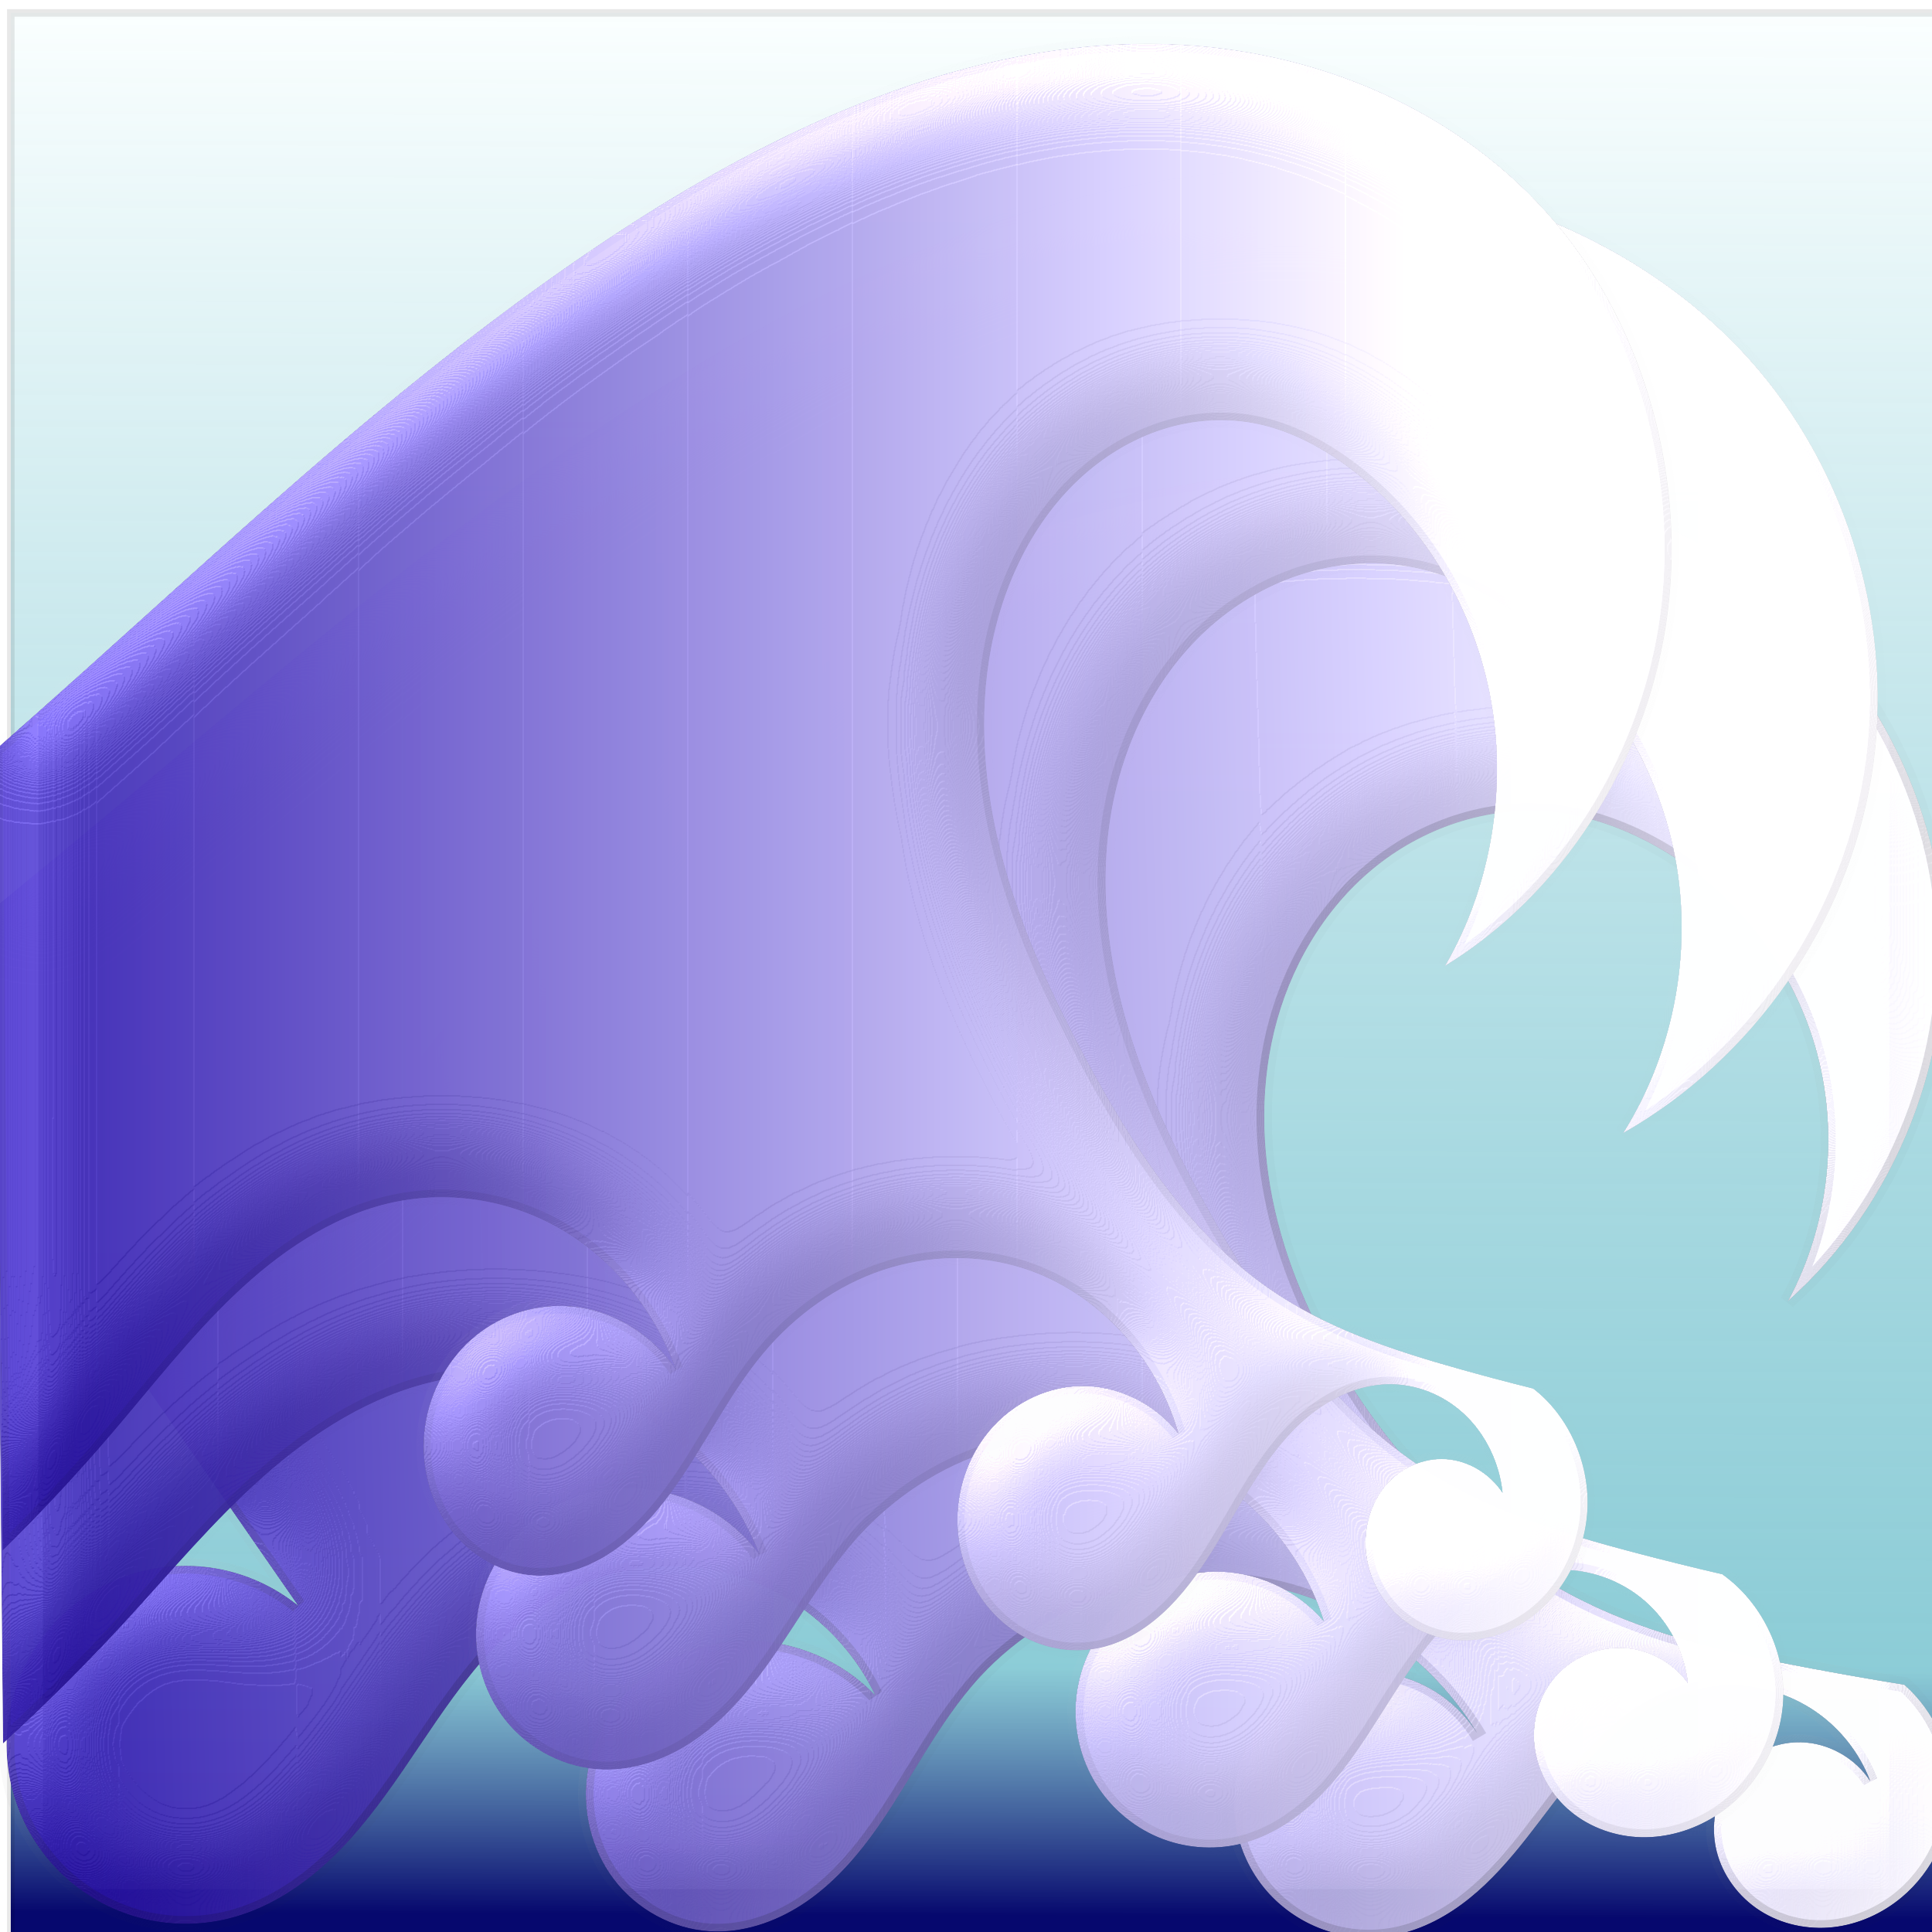
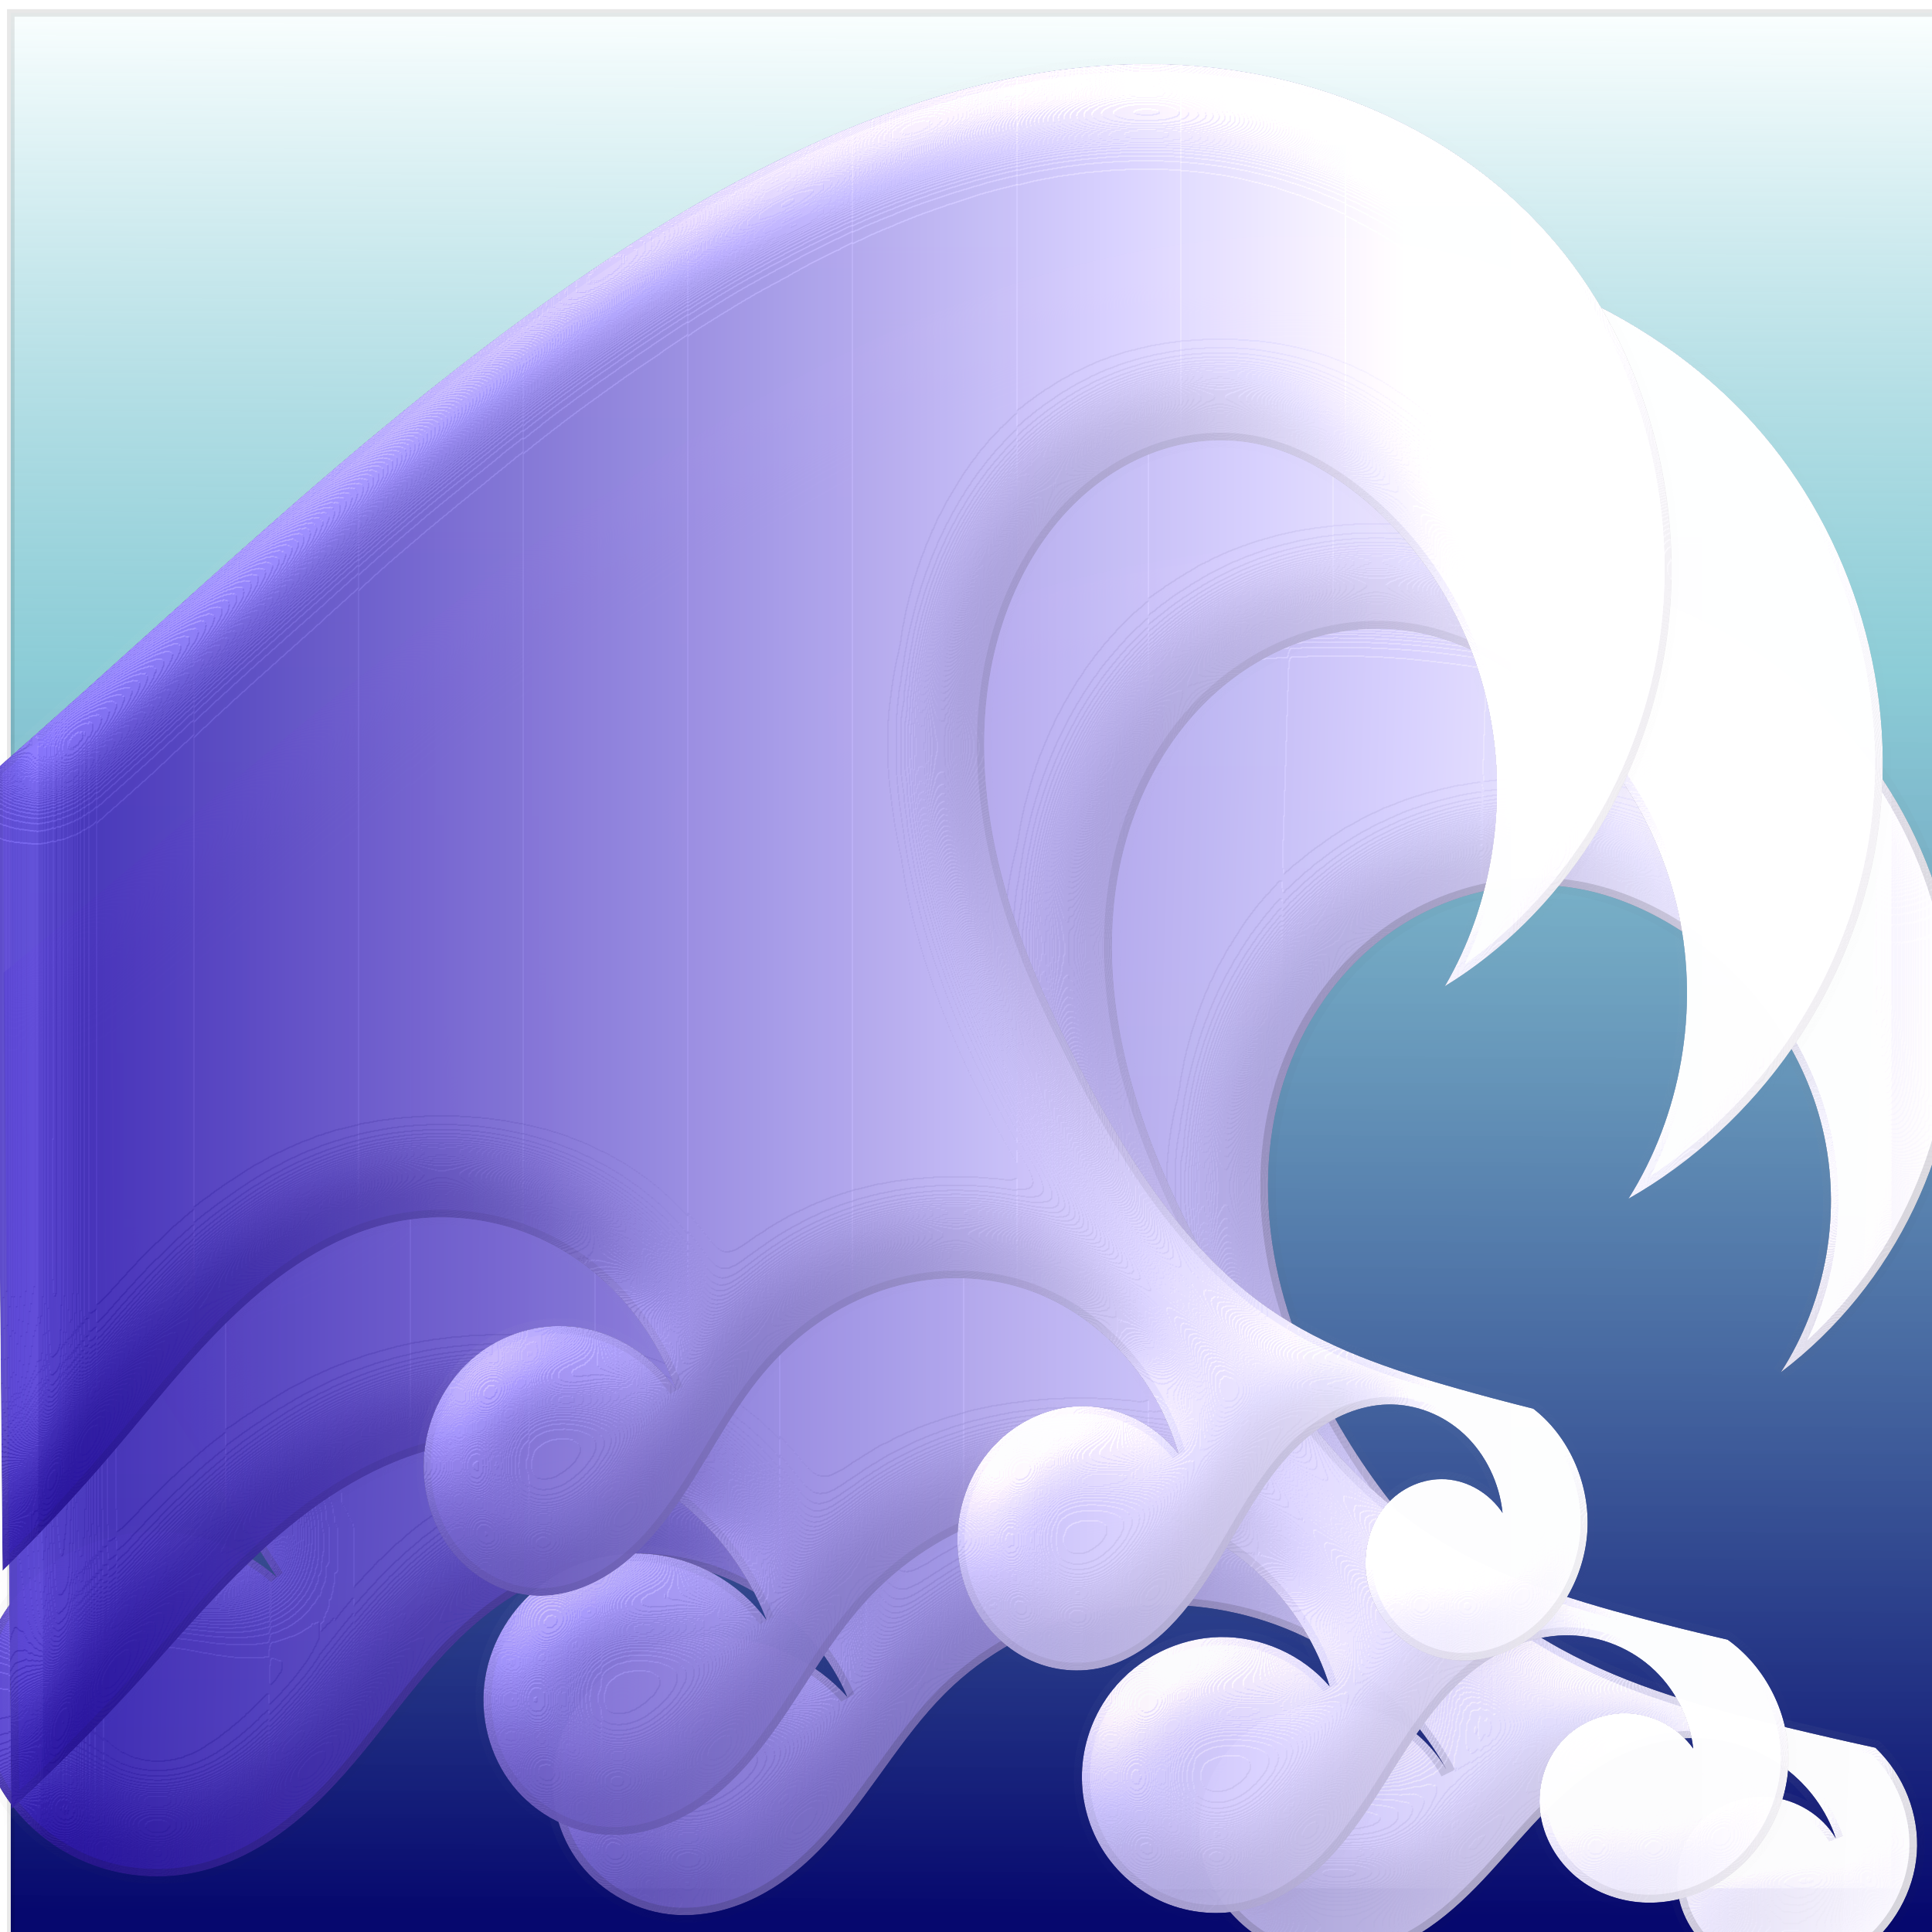
<svg xmlns="http://www.w3.org/2000/svg" xmlns:xlink="http://www.w3.org/1999/xlink" version="1.1" id="svg2" height="256" width="256">
  <defs id="defs4">
    <linearGradient id="linearGradient3977">
      <stop style="stop-color:#00026a;stop-opacity:0.977;" offset="0" id="stop3979" />
-       <stop id="stop3987" offset="0.13" style="stop-color:#6ebfcc;stop-opacity:0.792;" />
+       <stop id="stop3987" offset="0.652" style="stop-color:#6ebfcc;stop-opacity:0.792;" />
      <stop style="stop-color:#fbffff;stop-opacity:1;" offset="1" id="stop3981" />
    </linearGradient>
    <linearGradient id="linearGradient10390">
      <stop style="stop-color:#180297;stop-opacity:0.954;" offset="0" id="stop10392" />
      <stop style="stop-color:#fdfbff;stop-opacity:0.992;" offset="1" id="stop10394" />
    </linearGradient>
    <linearGradient id="linearGradient8756">
      <stop style="stop-color:#204a87;stop-opacity:1;" offset="0" id="stop8758" />
      <stop style="stop-color:#204a87;stop-opacity:0;" offset="1" id="stop8760" />
    </linearGradient>
    <linearGradient id="linearGradient3621">
      <stop style="stop-color:#39229a;stop-opacity:1;" offset="0" id="stop3623" />
      <stop style="stop-color:#f1f6fc;stop-opacity:0;" offset="1" id="stop3625" />
    </linearGradient>
    <linearGradient spreadMethod="pad" gradientUnits="userSpaceOnUse" y2="607.013" x2="567.643" y1="607.013" x1="80.929" id="linearGradient3619" xlink:href="#linearGradient3621" />
    <linearGradient gradientTransform="matrix(0.9354397,0,0,0.9231594,56.65026,50.92404)" y2="607.013" x2="567.643" y1="607.013" x1="80.929" spreadMethod="pad" gradientUnits="userSpaceOnUse" id="linearGradient3661" xlink:href="#linearGradient3621" />
    <linearGradient y2="607.013" x2="567.643" y1="607.013" x1="80.929" spreadMethod="pad" gradientTransform="matrix(0.9354397,0,0,0.9231594,263.7931,13.78118)" gradientUnits="userSpaceOnUse" id="linearGradient3887" xlink:href="#linearGradient3621" />
    <linearGradient gradientTransform="translate(120,-4.1349623e-8)" y2="607.013" x2="567.643" y1="607.013" x1="80.929" spreadMethod="pad" gradientUnits="userSpaceOnUse" id="linearGradient3889" xlink:href="#linearGradient3621" />
    <linearGradient y2="607.013" x2="567.643" y1="607.013" x1="80.929" spreadMethod="pad" gradientTransform="translate(1.6773139e-7,-31.42857)" gradientUnits="userSpaceOnUse" id="linearGradient4622" xlink:href="#linearGradient3621" />
    <linearGradient y2="607.013" x2="567.643" y1="607.013" x1="80.929" spreadMethod="pad" gradientTransform="matrix(0.9354397,0,0,0.9231594,143.7931,-17.64739)" gradientUnits="userSpaceOnUse" id="linearGradient4624" xlink:href="#linearGradient3621" />
    <filter id="filter8348" color-interpolation-filters="sRGB">
      <feGaussianBlur id="feGaussianBlur8350" result="result0" in="SourceAlpha" stdDeviation="6" />
      <feSpecularLighting id="feSpecularLighting8352" specularExponent="25" specularConstant="1" surfaceScale="10" lighting-color="#ffffff" result="result1" in="result0">
        <feDistantLight id="feDistantLight8354" azimuth="235" elevation="45" />
      </feSpecularLighting>
      <feComposite id="feComposite8356" in2="result1" k3="1" k2="1" operator="arithmetic" result="result4" in="SourceGraphic" k1="0" k4="0" />
      <feComposite id="feComposite8358" in2="SourceAlpha" operator="in" result="result2" in="result4" />
    </filter>
    <linearGradient xlink:href="#linearGradient10390" id="linearGradient10396" x1="-28.259" y1="737.336" x2="703.925" y2="737.336" gradientUnits="userSpaceOnUse" gradientTransform="matrix(0.3464367,-0.00936413,0.00869296,0.3216059,-18.08469,720.4168)" />
    <linearGradient xlink:href="#linearGradient10390" id="linearGradient2850" gradientUnits="userSpaceOnUse" x1="-28.259" y1="737.336" x2="703.925" y2="737.336" gradientTransform="matrix(0.3242423,0,0,0.367203,-18.85652,655.9993)" spreadMethod="pad" />
-     <linearGradient xlink:href="#linearGradient3977" id="linearGradient3983" x1="129.5" y1="253.857" x2="130.5" y2="1" gradientUnits="userSpaceOnUse" />
+     <linearGradient xlink:href="#linearGradient3977" id="linearGradient3983" x1="129.5" y1="253.857" x2="130.5" y2="1" gradientUnits="userSpaceOnUse" gradientTransform="translate(-26.83025,797.099)" />
    <linearGradient xlink:href="#linearGradient10390-1" id="linearGradient2850-7" gradientUnits="userSpaceOnUse" x1="-28.259" y1="737.336" x2="703.925" y2="737.336" gradientTransform="matrix(0.3127336,0,0,0.354047,-17.85006,652.5029)" spreadMethod="pad" />
    <linearGradient id="linearGradient10390-1">
      <stop style="stop-color:#5a3dfd;stop-opacity:0.846;" offset="0" id="stop10392-6" />
      <stop style="stop-color:#ffffff;stop-opacity:0.992;" offset="1" id="stop10394-3" />
    </linearGradient>
    <linearGradient xlink:href="#linearGradient10390-1" id="linearGradient3833" gradientUnits="userSpaceOnUse" gradientTransform="matrix(0.2835425,0,0,0.3653567,-18.2961,637.0897)" spreadMethod="pad" x1="-28.259" y1="737.336" x2="600.407" y2="503.628" />
    <filter id="filter3854" height="2" y="-0.5" width="1.5" x="-0.25" color-interpolation-filters="sRGB">
      <feGaussianBlur id="feGaussianBlur3856" stdDeviation="72.566 74.371" result="result8" />
      <feTurbulence id="feTurbulence3858" seed="0" result="result7" type="turbulence" numOctaves="1" baseFrequency="0.02" />
      <feColorMatrix id="feColorMatrix3860" result="result5" values="1 0 0 0 0 0 1 0 0 0 0 0 1 0 0 0 0 0 4 0 " />
      <feComposite id="feComposite3862" in2="result8" result="result6" operator="in" in="result8" />
      <feDisplacementMap id="feDisplacementMap3864" in2="result6" in="result5" xChannelSelector="A" yChannelSelector="A" scale="120" result="result4" />
      <feComposite id="feComposite3866" in2="result4" result="result2" operator="in" in="result8" />
      <feComposite id="feComposite3868" in2="result2" result="fbSourceGraphic" in="SourceGraphic" operator="in" />
    </filter>
    <linearGradient xlink:href="#linearGradient10390-3" id="linearGradient2850-3" gradientUnits="userSpaceOnUse" x1="-28.259" y1="737.336" x2="703.925" y2="737.336" gradientTransform="matrix(0.3127336,0,0,0.354047,-17.85006,652.5029)" spreadMethod="pad" />
    <linearGradient id="linearGradient10390-3">
      <stop style="stop-color:#1b02aa;stop-opacity:0.846;" offset="0" id="stop10392-64" />
      <stop style="stop-color:#ffffff;stop-opacity:0.992;" offset="1" id="stop10394-0" />
    </linearGradient>
    <linearGradient y2="737.336" x2="703.925" y1="737.336" x1="-28.259" spreadMethod="pad" gradientTransform="matrix(0.3127336,0,0,0.354047,9.339405,-156.7984)" gradientUnits="userSpaceOnUse" id="linearGradient3810" xlink:href="#linearGradient10390-3" />
-     <linearGradient xlink:href="#linearGradient10390" id="linearGradient3892" gradientUnits="userSpaceOnUse" gradientTransform="matrix(0.3242423,0,0,0.367203,-18.85652,655.9993)" spreadMethod="pad" x1="-28.259" y1="737.336" x2="703.925" y2="737.336" />
+     <linearGradient xlink:href="#linearGradient10390" id="linearGradient3892" gradientUnits="userSpaceOnUse" gradientTransform="matrix(0.3242423,0,0,0.367203,-18.18944,664.6713)" spreadMethod="pad" x1="-28.259" y1="737.336" x2="703.925" y2="737.336" />
    <linearGradient xlink:href="#linearGradient10390-38" id="linearGradient3892-3" gradientUnits="userSpaceOnUse" gradientTransform="matrix(0.3242423,0,0,0.367203,-18.85652,655.9993)" spreadMethod="pad" x1="-28.259" y1="737.336" x2="703.925" y2="737.336" />
    <linearGradient id="linearGradient10390-38">
      <stop style="stop-color:#180297;stop-opacity:0.954;" offset="0" id="stop10392-3" />
      <stop style="stop-color:#fdfbff;stop-opacity:0.992;" offset="1" id="stop10394-9" />
    </linearGradient>
    <filter id="filter8348-5" color-interpolation-filters="sRGB">
      <feGaussianBlur id="feGaussianBlur8350-3" result="result0" in="SourceAlpha" stdDeviation="6" />
      <feSpecularLighting id="feSpecularLighting8352-0" specularExponent="25" specularConstant="1" surfaceScale="10" lighting-color="#ffffff" result="result1" in="result0">
        <feDistantLight id="feDistantLight8354-1" azimuth="235" elevation="45" />
      </feSpecularLighting>
      <feComposite id="feComposite8356-1" in2="result1" k3="1" k2="1" operator="arithmetic" result="result4" in="SourceGraphic" k1="0" k4="0" />
      <feComposite id="feComposite8358-6" in2="SourceAlpha" operator="in" result="result2" in="result4" />
    </filter>
    <linearGradient y2="737.336" x2="703.925" y1="737.336" x1="-28.259" spreadMethod="pad" gradientTransform="matrix(0.3242423,0,0,0.367203,-19.52975,628.8762)" gradientUnits="userSpaceOnUse" id="linearGradient3916" xlink:href="#linearGradient10390-38" />
  </defs>
  <g id="layer1" transform="translate(26.83025,-797.099)">
-     <rect style="fill:url(#linearGradient3983);fill-rule:evenodd;stroke:#000000;stroke-width:1px;stroke-linecap:butt;stroke-linejoin:miter;stroke-opacity:0.091;fill-opacity:1" id="rect3207" width="257.143" height="258.571" x="1.429" y="1.714" transform="translate(-26.83025,797.099)" />
-     <path style="fill:url(#linearGradient10396);fill-opacity:1;stroke:#000000;stroke-width:2.048;stroke-linecap:butt;stroke-linejoin:miter;stroke-miterlimit:4;stroke-opacity:0.142;stroke-dasharray:none;stroke-dashoffset:0;filter:url(#filter8348)" d="m 158.099,1053.476 c 3.614,-0.722 6.945,-2.542 9.813,-4.857 2.868,-2.315 5.303,-5.118 7.582,-8.014 4.557,-5.794 8.698,-12.171 14.844,-16.241 3.539,-2.343 7.696,-3.828 11.939,-3.913 4.009,-0.08 8.035,1.109 11.357,3.356 3.322,2.246 5.926,5.539 7.345,9.289 -1.981,-3.07 -5.541,-5.059 -9.193,-5.137 -3.653,-0.079 -7.294,1.755 -9.406,4.737 -1.944,2.745 -2.561,6.358 -1.767,9.627 0.793,3.269 2.951,6.159 5.788,7.966 2.837,1.807 6.315,2.541 9.659,2.173 3.344,-0.368 6.54,-1.814 9.118,-3.976 4.082,-3.423 6.57,-8.675 6.633,-14.002 0.063,-5.327 -2.3,-10.636 -6.301,-14.155 -4.16,-0.671 -8.312,-1.396 -12.453,-2.175 -10.274,-1.933 -20.604,-4.237 -29.98,-8.862 -12.254,-6.044 -22.406,-15.885 -29.983,-27.255 -4.715,-7.076 -8.514,-14.822 -10.617,-23.06 -2.103,-8.239 -2.471,-16.989 -0.463,-25.251 2.009,-8.262 6.468,-16.005 13.007,-21.439 6.54,-5.434 15.193,-8.428 23.656,-7.612 4.833,0.466 9.504,2.128 13.751,4.481 10.174,5.637 17.981,15.402 21.239,26.568 3.258,11.166 1.928,23.597 -3.618,33.821 14.487,-12.86 22.322,-32.847 20.434,-52.127 -1.888,-19.28 -13.452,-37.367 -30.159,-47.172 -10.786,-6.331 -23.287,-9.244 -35.745,-10.352 -31.803,-2.829 -64.666,6.059 -90.187,25.246 -12.161,9.143 -22.588,20.454 -31.592,32.718 -6.75,9.194 -12.762,18.982 -20.474,27.385 -7.712,8.403 -17.49,15.491 -28.734,17.399 -4.588,0.779 -9.324,0.671 -13.872,-0.316 l 32.922,47.495 c -3.129,-2.521 -6.909,-4.228 -10.869,-4.907 -3.96,-0.68 -8.093,-0.332 -11.883,1.001 -3.791,1.333 -7.231,3.648 -9.895,6.657 -2.663,3.009 -4.543,6.706 -5.405,10.63 -0.862,3.925 -0.706,8.069 0.45,11.917 1.156,3.848 3.309,7.393 6.192,10.192 2.883,2.8 6.488,4.848 10.369,5.891 3.881,1.043 8.027,1.078 11.925,0.102 5.029,-1.26 9.539,-4.155 13.316,-7.705 3.778,-3.55 6.88,-7.752 9.812,-12.028 2.932,-4.276 5.723,-8.659 8.981,-12.692 3.258,-4.033 7.022,-7.737 11.523,-10.311 7.137,-4.082 15.988,-5.043 23.835,-2.589 7.847,2.454 14.574,8.286 18.114,15.707 -4.346,-4.55 -10.605,-7.21 -16.896,-7.183 -4.983,0.022 -9.968,1.713 -13.844,4.845 -3.876,3.131 -6.596,7.701 -7.357,12.626 -0.761,4.925 0.479,10.155 3.486,14.13 3.006,3.974 7.765,6.607 12.739,6.903 4.286,0.255 8.565,-1.175 12.169,-3.508 3.604,-2.333 6.58,-5.531 9.135,-8.981 5.111,-6.9 8.695,-14.928 14.516,-21.24 5.065,-5.492 11.722,-9.482 18.932,-11.438 7.21,-1.955 14.949,-1.879 22.141,0.142 10.405,2.924 19.586,9.984 25.084,19.289 -1.592,-2.734 -3.943,-5.021 -6.719,-6.537 -2.777,-1.516 -5.972,-2.256 -9.132,-2.117 -3.161,0.14 -6.278,1.159 -8.91,2.914 -2.632,1.755 -4.772,4.24 -6.117,7.104 -1.39,2.96 -1.924,6.314 -1.531,9.56 0.393,3.246 1.712,6.374 3.754,8.927 2.043,2.553 4.803,4.524 7.879,5.636 3.075,1.111 6.456,1.36 9.662,0.72" id="path3659" />
-     <path id="path2848" d="m 137.5,1041.436 c 3.691,-0.885 7.017,-2.974 9.788,-5.567 2.772,-2.594 5.028,-5.686 7.109,-8.861 4.161,-6.35 7.866,-13.306 13.99,-17.793 3.273,-2.398 7.209,-3.99 11.265,-4.096 4.174,-0.109 8.369,1.404 11.514,4.151 3.144,2.747 5.206,6.702 5.658,10.853 -1.938,-2.7 -5.129,-4.46 -8.447,-4.656 -3.318,-0.197 -6.695,1.174 -8.938,3.626 -2.287,2.501 -3.343,6.042 -2.942,9.407 0.4,3.365 2.212,6.513 4.83,8.665 2.617,2.152 5.999,3.316 9.387,3.38 3.388,0.064 6.767,-0.947 9.647,-2.734 5.377,-3.336 8.912,-9.46 9.114,-15.784 0.201,-6.324 -2.938,-12.66 -8.091,-16.331 -3.879,-0.893 -7.744,-1.848 -11.592,-2.866 -9.685,-2.562 -19.409,-5.584 -27.814,-11.035 -11.892,-7.712 -20.299,-19.727 -27.353,-32.021 -4.792,-8.352 -9.126,-17.031 -11.898,-26.253 -2.772,-9.222 -3.941,-19.041 -2.352,-28.538 1.59,-9.497 6.078,-18.653 13.329,-24.99 3.625,-3.168 7.906,-5.604 12.521,-6.976 4.615,-1.372 9.563,-1.666 14.284,-0.721 4.571,0.915 8.86,2.964 12.747,5.537 10.933,7.235 18.87,18.858 21.63,31.675 2.76,12.816 0.31,26.677 -6.676,37.77 17.291,-9.796 29.758,-27.695 32.952,-47.31 3.194,-19.615 -2.952,-40.544 -16.243,-55.319 -14.443,-16.056 -36.311,-24.283 -57.898,-24.92 -29.689,-0.877 -58.288,11.443 -83.55,27.064 -12.1,7.482 -23.692,15.766 -34.941,24.476 -14.523,11.244 -28.478,23.198 -42.587,34.958 -4.458,3.716 -8.933,7.413 -13.422,11.092 l 1.05,110.801 c 5.668,-5.178 11.11,-10.603 16.306,-16.254 5.955,-6.476 11.606,-13.268 18.19,-19.103 6.584,-5.835 14.251,-10.74 22.838,-12.653 8.616,-1.919 17.906,-0.649 25.69,3.514 7.784,4.163 13.999,11.183 17.187,19.415 -3.636,-4.959 -9.49,-8.226 -15.621,-8.716 -4.99,-0.399 -10.125,1.024 -14.129,4.029 -4.004,3.005 -6.821,7.581 -7.586,12.528 -0.766,4.947 0.559,10.205 3.667,14.129 3.108,3.924 7.973,6.43 12.977,6.569 3.976,0.11 7.91,-1.219 11.277,-3.336 3.367,-2.117 6.203,-4.994 8.671,-8.113 4.936,-6.238 8.508,-13.514 13.85,-19.409 4.77,-5.264 10.915,-9.305 17.7,-11.41 6.784,-2.106 14.195,-2.246 21,-0.211 10.758,3.218 19.664,12.05 22.972,22.781 -3.583,-4.185 -9.091,-6.65 -14.6,-6.535 -5.508,0.115 -10.908,2.808 -14.314,7.139 -2.294,2.917 -3.691,6.532 -3.934,10.234 -0.243,3.702 0.671,7.475 2.6,10.645 1.929,3.169 4.866,5.718 8.283,7.164 3.417,1.445 7.299,1.776 10.907,0.911" style="fill:url(#linearGradient3892);fill-opacity:1;stroke:#000000;stroke-width:2.117;stroke-linecap:butt;stroke-linejoin:miter;stroke-miterlimit:4;stroke-opacity:0.068;stroke-dasharray:none;stroke-dashoffset:0;filter:url(#filter8348)" />
-     <path id="path2848-6" d="m 136.827,1014.312 c 3.691,-0.885 7.017,-2.974 9.788,-5.567 2.772,-2.594 5.028,-5.686 7.109,-8.861 4.161,-6.35 7.866,-13.307 13.99,-17.793 3.273,-2.398 7.209,-3.99 11.265,-4.096 4.174,-0.109 8.369,1.404 11.514,4.151 3.144,2.747 5.206,6.702 5.658,10.853 -1.938,-2.7 -5.129,-4.46 -8.447,-4.656 -3.318,-0.197 -6.695,1.174 -8.938,3.626 -2.287,2.501 -3.343,6.042 -2.942,9.407 0.4,3.365 2.212,6.513 4.83,8.665 2.617,2.152 5.999,3.316 9.387,3.38 3.388,0.064 6.767,-0.947 9.647,-2.734 5.377,-3.336 8.912,-9.46 9.114,-15.784 0.201,-6.324 -2.938,-12.66 -8.091,-16.331 -3.879,-0.893 -7.744,-1.848 -11.592,-2.866 -9.685,-2.562 -19.409,-5.584 -27.814,-11.035 -11.892,-7.712 -20.299,-19.727 -27.353,-32.021 -4.792,-8.352 -9.126,-17.031 -11.898,-26.253 -2.772,-9.222 -3.941,-19.041 -2.352,-28.538 1.59,-9.497 6.078,-18.653 13.329,-24.99 3.625,-3.168 7.906,-5.604 12.521,-6.976 4.615,-1.372 9.563,-1.666 14.284,-0.721 4.571,0.915 8.86,2.964 12.747,5.537 10.933,7.235 18.87,18.858 21.63,31.675 2.76,12.816 0.31,26.677 -6.676,37.77 17.291,-9.796 29.758,-27.695 32.952,-47.31 3.194,-19.615 -2.952,-40.544 -16.243,-55.319 -14.443,-16.056 -36.311,-24.283 -57.898,-24.92 -29.689,-0.877 -58.288,11.443 -83.55,27.064 -12.1,7.482 -23.692,15.766 -34.941,24.476 -14.523,11.244 -28.478,23.198 -42.587,34.958 -4.458,3.716 -8.933,7.413 -13.422,11.092 l 1.05,110.801 c 5.668,-5.178 11.11,-10.603 16.306,-16.254 5.955,-6.476 11.606,-13.268 18.19,-19.103 6.584,-5.835 14.251,-10.74 22.838,-12.653 8.616,-1.919 17.906,-0.649 25.69,3.514 7.784,4.163 13.999,11.183 17.187,19.415 -3.636,-4.959 -9.49,-8.226 -15.621,-8.716 -4.99,-0.399 -10.125,1.024 -14.129,4.029 -4.004,3.005 -6.82,7.581 -7.586,12.528 -0.766,4.947 0.559,10.205 3.667,14.129 3.108,3.924 7.973,6.43 12.977,6.569 3.976,0.11 7.91,-1.219 11.277,-3.336 3.367,-2.117 6.203,-4.994 8.671,-8.113 4.936,-6.238 8.508,-13.514 13.85,-19.409 4.77,-5.264 10.915,-9.305 17.7,-11.41 6.784,-2.106 14.195,-2.246 21,-0.211 10.758,3.218 19.664,12.05 22.972,22.781 -3.583,-4.185 -9.091,-6.65 -14.6,-6.535 -5.508,0.115 -10.908,2.808 -14.314,7.139 -2.294,2.916 -3.691,6.532 -3.934,10.234 -0.243,3.702 0.671,7.475 2.6,10.645 1.929,3.169 4.866,5.718 8.283,7.164 3.417,1.445 7.299,1.776 10.907,0.911" style="fill:url(#linearGradient3916);fill-opacity:1;stroke:#000000;stroke-width:2.117;stroke-linecap:butt;stroke-linejoin:miter;stroke-miterlimit:4;stroke-opacity:0.068;stroke-dasharray:none;stroke-dashoffset:0;filter:url(#filter8348-5)" transform="matrix(0.8902891,0,0,0.9579013,-2.360449,43.71364)" />
+     <rect style="fill:url(#linearGradient3983);fill-opacity:1.0;fill-rule:evenodd;stroke:#000000;stroke-width:1px;stroke-linecap:butt;stroke-linejoin:miter;stroke-opacity:0.091" id="rect3207" width="257.143" height="258.571" x="-25.402" y="798.813" />
+     <path style="fill:url(#linearGradient10396);fill-opacity:1;stroke:#000000;stroke-width:2.048;stroke-linecap:butt;stroke-linejoin:miter;stroke-miterlimit:4;stroke-opacity:0.142;stroke-dasharray:none;stroke-dashoffset:0;filter:url(#filter8348)" d="m 158.099,1053.476 c 3.614,-0.722 6.945,-2.542 9.813,-4.857 2.868,-2.315 5.303,-5.118 7.582,-8.014 4.557,-5.794 8.698,-12.171 14.844,-16.241 3.539,-2.343 7.696,-3.828 11.939,-3.913 4.009,-0.08 8.035,1.109 11.357,3.356 3.322,2.246 5.926,5.539 7.345,9.289 -1.981,-3.07 -5.541,-5.059 -9.193,-5.137 -3.653,-0.079 -7.294,1.755 -9.406,4.737 -1.944,2.745 -2.561,6.358 -1.767,9.627 0.793,3.269 2.951,6.159 5.788,7.966 2.837,1.807 6.315,2.541 9.659,2.173 3.344,-0.368 6.54,-1.814 9.118,-3.976 4.082,-3.423 6.57,-8.675 6.633,-14.002 0.063,-5.327 -2.3,-10.636 -6.301,-14.155 -4.16,-0.671 -8.312,-1.396 -12.453,-2.175 -10.274,-1.933 -20.604,-4.237 -29.98,-8.862 -12.254,-6.044 -22.406,-15.885 -29.983,-27.255 -4.715,-7.076 -8.514,-14.822 -10.617,-23.06 -2.103,-8.239 -2.471,-16.989 -0.463,-25.251 2.009,-8.262 6.468,-16.005 13.007,-21.439 6.54,-5.434 15.193,-8.428 23.656,-7.612 4.833,0.466 9.504,2.128 13.751,4.481 10.174,5.637 17.981,15.402 21.239,26.568 3.258,11.166 1.928,23.597 -3.618,33.821 14.487,-12.86 22.322,-32.847 20.434,-52.127 -1.888,-19.28 -13.452,-37.367 -30.159,-47.172 -10.786,-6.331 -23.287,-9.244 -35.745,-10.352 -31.803,-2.829 -64.666,6.059 -90.187,25.246 -12.161,9.143 -22.588,20.454 -31.592,32.718 -6.75,9.194 -12.762,18.982 -20.474,27.385 -7.712,8.403 -17.49,15.491 -28.734,17.399 -4.588,0.779 -9.324,0.671 -13.872,-0.316 l 32.922,47.495 c -3.129,-2.521 -6.909,-4.228 -10.869,-4.907 -3.96,-0.68 -8.093,-0.332 -11.883,1.001 -3.791,1.333 -7.231,3.648 -9.895,6.657 -2.663,3.009 -4.543,6.706 -5.405,10.63 -0.862,3.925 -0.706,8.069 0.45,11.917 1.156,3.848 3.309,7.393 6.192,10.192 2.883,2.8 6.488,4.848 10.369,5.891 3.881,1.043 8.027,1.078 11.925,0.102 5.029,-1.26 9.539,-4.155 13.316,-7.705 3.778,-3.55 6.88,-7.752 9.812,-12.028 2.932,-4.276 5.723,-8.659 8.981,-12.692 3.258,-4.033 7.022,-7.737 11.523,-10.311 7.137,-4.082 15.988,-5.043 23.835,-2.589 7.847,2.454 14.574,8.286 18.114,15.707 -4.346,-4.55 -10.605,-7.21 -16.896,-7.183 -4.983,0.022 -9.968,1.713 -13.844,4.845 -3.876,3.131 -6.596,7.701 -7.357,12.626 -0.761,4.925 0.479,10.155 3.486,14.13 3.006,3.974 7.765,6.607 12.739,6.903 4.286,0.255 8.565,-1.175 12.169,-3.508 3.604,-2.333 6.58,-5.531 9.135,-8.981 5.111,-6.9 8.695,-14.928 14.516,-21.24 5.065,-5.492 11.722,-9.482 18.932,-11.438 7.21,-1.955 14.949,-1.879 22.141,0.142 10.405,2.924 19.586,9.984 25.084,19.289 -1.592,-2.734 -3.943,-5.021 -6.719,-6.537 -2.777,-1.516 -5.972,-2.256 -9.132,-2.117 -3.161,0.14 -6.278,1.159 -8.91,2.914 -2.632,1.755 -4.772,4.24 -6.117,7.104 -1.39,2.96 -1.924,6.314 -1.531,9.56 0.393,3.246 1.712,6.374 3.754,8.927 2.043,2.553 4.803,4.524 7.879,5.636 3.075,1.111 6.456,1.36 9.662,0.72" id="path3659" transform="matrix(0.9982564,0.059026,-0.05684391,0.9613526,54.55641,34.47617)" />
+     <path id="path2848" d="m 138.167,1050.108 c 3.691,-0.885 7.017,-2.974 9.788,-5.567 2.772,-2.594 5.028,-5.686 7.109,-8.861 4.161,-6.35 7.866,-13.306 13.99,-17.793 3.273,-2.398 7.209,-3.99 11.265,-4.096 4.174,-0.109 8.369,1.404 11.514,4.151 3.144,2.747 5.206,6.702 5.658,10.853 -1.938,-2.7 -5.129,-4.46 -8.447,-4.656 -3.318,-0.197 -6.695,1.174 -8.938,3.626 -2.287,2.501 -3.343,6.042 -2.942,9.407 0.4,3.365 2.212,6.513 4.83,8.665 2.617,2.152 5.999,3.316 9.387,3.38 3.388,0.064 6.767,-0.947 9.647,-2.734 5.377,-3.336 8.912,-9.46 9.114,-15.784 0.201,-6.324 -2.938,-12.66 -8.091,-16.331 -3.879,-0.893 -7.744,-1.848 -11.592,-2.866 -9.685,-2.562 -19.409,-5.585 -27.814,-11.035 -11.892,-7.712 -20.299,-19.727 -27.353,-32.021 -4.792,-8.352 -9.126,-17.031 -11.898,-26.253 -2.772,-9.222 -3.941,-19.041 -2.352,-28.538 1.59,-9.497 6.078,-18.654 13.329,-24.99 3.625,-3.168 7.906,-5.604 12.521,-6.976 4.615,-1.372 9.563,-1.666 14.284,-0.721 4.571,0.915 8.86,2.964 12.747,5.537 10.933,7.235 18.87,18.858 21.63,31.675 2.76,12.816 0.31,26.677 -6.676,37.77 17.291,-9.796 29.758,-27.695 32.952,-47.31 3.194,-19.615 -2.952,-40.544 -16.243,-55.319 -14.443,-16.056 -36.311,-24.283 -57.898,-24.92 -29.689,-0.877 -58.288,11.443 -83.55,27.064 -12.1,7.482 -23.692,15.766 -34.941,24.476 -14.523,11.244 -28.478,23.198 -42.587,34.958 -4.458,3.716 -8.933,7.413 -13.422,11.092 l 1.05,110.801 c 5.668,-5.178 11.11,-10.603 16.306,-16.254 5.955,-6.476 11.606,-13.268 18.19,-19.103 6.584,-5.835 14.251,-10.74 22.838,-12.653 8.616,-1.919 17.906,-0.649 25.69,3.514 7.784,4.163 13.999,11.183 17.187,19.415 -3.636,-4.959 -9.49,-8.226 -15.621,-8.716 -4.99,-0.399 -10.125,1.024 -14.129,4.029 -4.004,3.005 -6.821,7.581 -7.586,12.528 -0.766,4.947 0.559,10.205 3.667,14.129 3.108,3.924 7.973,6.43 12.977,6.569 3.976,0.11 7.91,-1.219 11.277,-3.336 3.367,-2.117 6.203,-4.994 8.671,-8.113 4.936,-6.238 8.508,-13.514 13.85,-19.409 4.77,-5.264 10.915,-9.305 17.7,-11.411 6.784,-2.106 14.195,-2.247 21,-0.211 10.758,3.218 19.664,12.05 22.972,22.781 -3.583,-4.185 -9.091,-6.65 -14.6,-6.535 -5.508,0.115 -10.908,2.808 -14.314,7.139 -2.294,2.917 -3.691,6.532 -3.934,10.234 -0.243,3.702 0.671,7.475 2.6,10.645 1.929,3.169 4.866,5.718 8.283,7.164 3.417,1.445 7.299,1.776 10.907,0.911" style="fill:url(#linearGradient3892);fill-opacity:1;stroke:#000000;stroke-width:2.117;stroke-linecap:butt;stroke-linejoin:miter;stroke-miterlimit:4;stroke-opacity:0.068;stroke-dasharray:none;stroke-dashoffset:0;filter:url(#filter8348)" transform="matrix(0.9982444,0,0,1,0.3894417,0)" />
+     <path id="path2848-6" d="m 136.827,1014.312 c 3.691,-0.885 7.017,-2.974 9.788,-5.567 2.772,-2.594 5.028,-5.686 7.109,-8.861 4.161,-6.35 7.866,-13.307 13.99,-17.793 3.273,-2.398 7.209,-3.99 11.265,-4.096 4.174,-0.109 8.369,1.404 11.514,4.151 3.144,2.747 5.206,6.702 5.658,10.853 -1.938,-2.7 -5.129,-4.46 -8.447,-4.656 -3.318,-0.197 -6.695,1.174 -8.938,3.626 -2.287,2.501 -3.343,6.042 -2.942,9.407 0.4,3.365 2.212,6.513 4.83,8.665 2.617,2.152 5.999,3.316 9.387,3.38 3.388,0.064 6.767,-0.947 9.647,-2.734 5.377,-3.336 8.912,-9.46 9.114,-15.784 0.201,-6.324 -2.938,-12.66 -8.091,-16.331 -3.879,-0.893 -7.744,-1.848 -11.592,-2.866 -9.685,-2.562 -19.409,-5.584 -27.814,-11.035 -11.892,-7.712 -20.299,-19.727 -27.353,-32.021 -4.792,-8.352 -9.126,-17.031 -11.898,-26.253 -2.772,-9.222 -3.941,-19.041 -2.352,-28.538 1.59,-9.497 6.078,-18.653 13.329,-24.99 3.625,-3.168 7.906,-5.604 12.521,-6.976 4.615,-1.372 9.563,-1.666 14.284,-0.721 4.571,0.915 8.86,2.964 12.747,5.537 10.933,7.235 18.87,18.858 21.63,31.675 2.76,12.816 0.31,26.677 -6.676,37.77 17.291,-9.796 29.758,-27.695 32.952,-47.31 3.194,-19.615 -2.952,-40.544 -16.243,-55.319 -14.443,-16.056 -36.311,-24.283 -57.898,-24.92 -29.689,-0.877 -58.288,11.443 -83.55,27.064 -12.1,7.482 -23.692,15.766 -34.941,24.476 -14.523,11.244 -28.478,23.198 -42.587,34.958 -4.458,3.716 -8.933,7.413 -13.422,11.092 l 1.05,110.801 c 5.668,-5.178 11.11,-10.603 16.306,-16.254 5.955,-6.476 11.606,-13.268 18.19,-19.103 6.584,-5.835 14.251,-10.74 22.838,-12.653 8.616,-1.919 17.906,-0.649 25.69,3.514 7.784,4.163 13.999,11.183 17.187,19.415 -3.636,-4.959 -9.49,-8.226 -15.621,-8.716 -4.99,-0.399 -10.125,1.024 -14.129,4.029 -4.004,3.005 -6.82,7.581 -7.586,12.528 -0.766,4.947 0.559,10.205 3.667,14.129 3.108,3.924 7.973,6.43 12.977,6.569 3.976,0.11 7.91,-1.219 11.277,-3.336 3.367,-2.117 6.203,-4.994 8.671,-8.113 4.936,-6.238 8.508,-13.514 13.85,-19.409 4.77,-5.264 10.915,-9.305 17.7,-11.41 6.784,-2.106 14.195,-2.246 21,-0.211 10.758,3.218 19.664,12.05 22.972,22.781 -3.583,-4.185 -9.091,-6.65 -14.6,-6.535 -5.508,0.115 -10.908,2.808 -14.314,7.139 -2.294,2.916 -3.691,6.532 -3.934,10.234 -0.243,3.702 0.671,7.475 2.6,10.645 1.929,3.169 4.866,5.718 8.283,7.164 3.417,1.445 7.299,1.776 10.907,0.911" style="fill:url(#linearGradient3916);fill-opacity:1;stroke:#000000;stroke-width:2.117;stroke-linecap:butt;stroke-linejoin:miter;stroke-miterlimit:4;stroke-opacity:0.068;stroke-dasharray:none;stroke-dashoffset:0;filter:url(#filter8348-5)" transform="matrix(0.8902891,0,0,0.9579013,-2.360449,46.38197)" />
  </g>
</svg>
